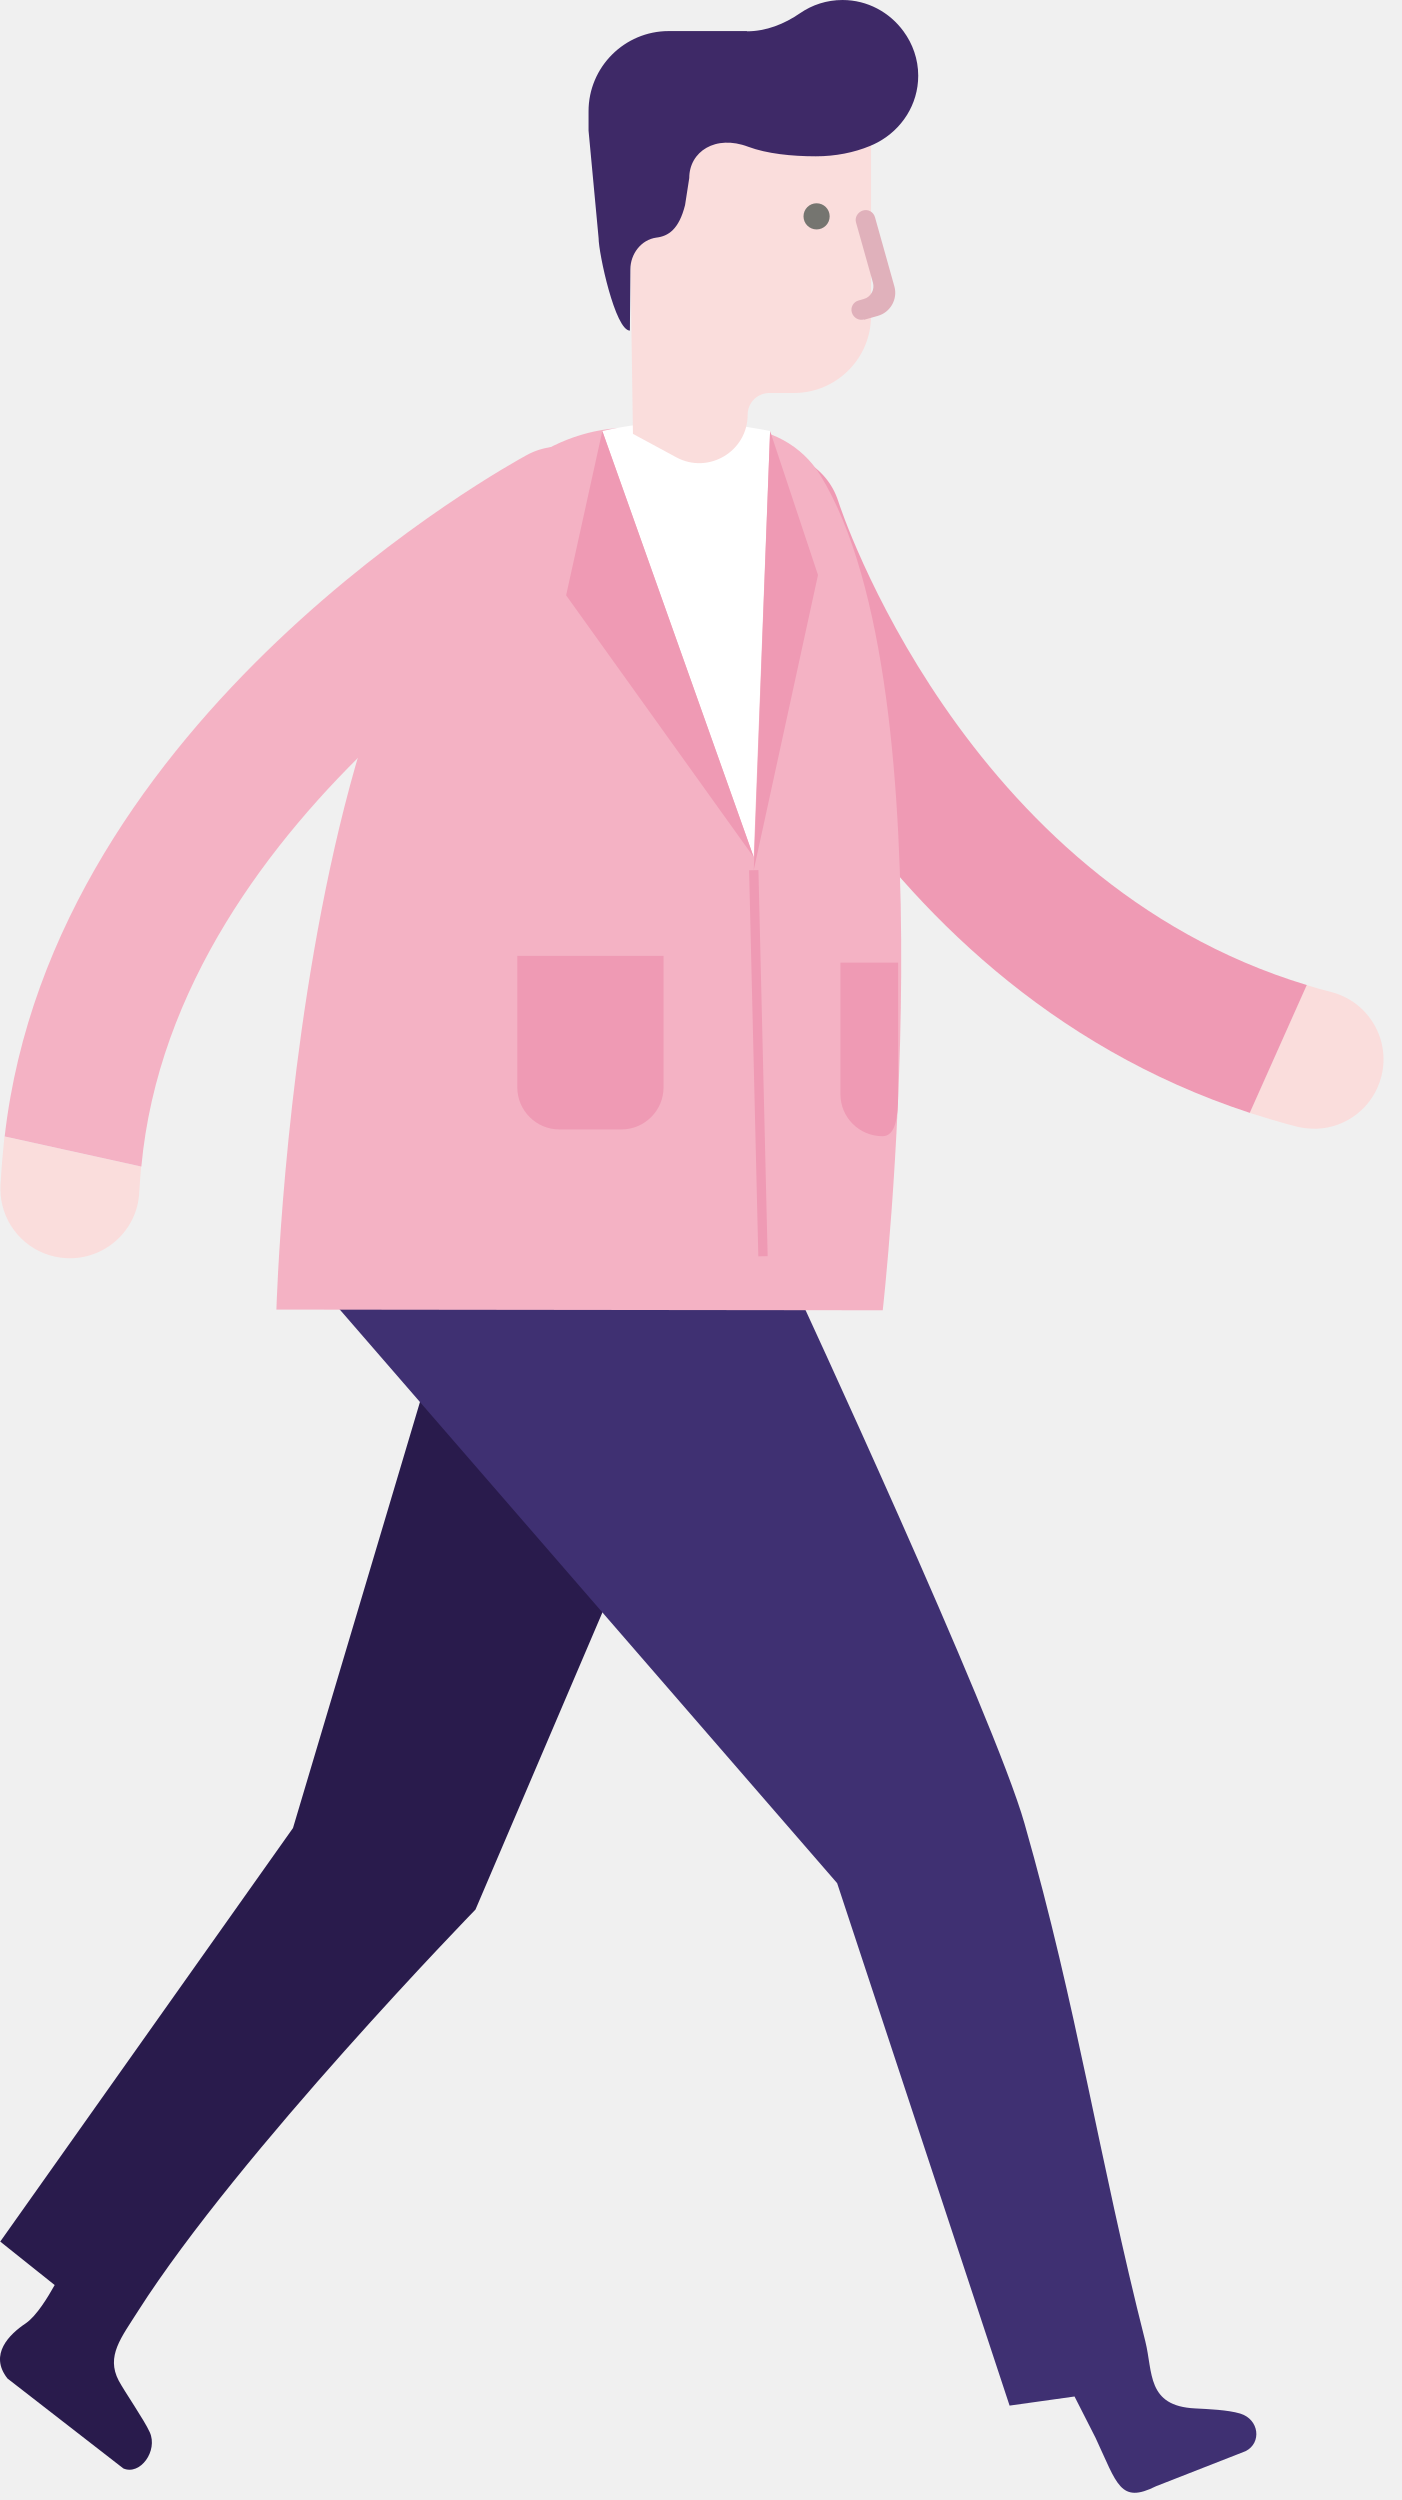
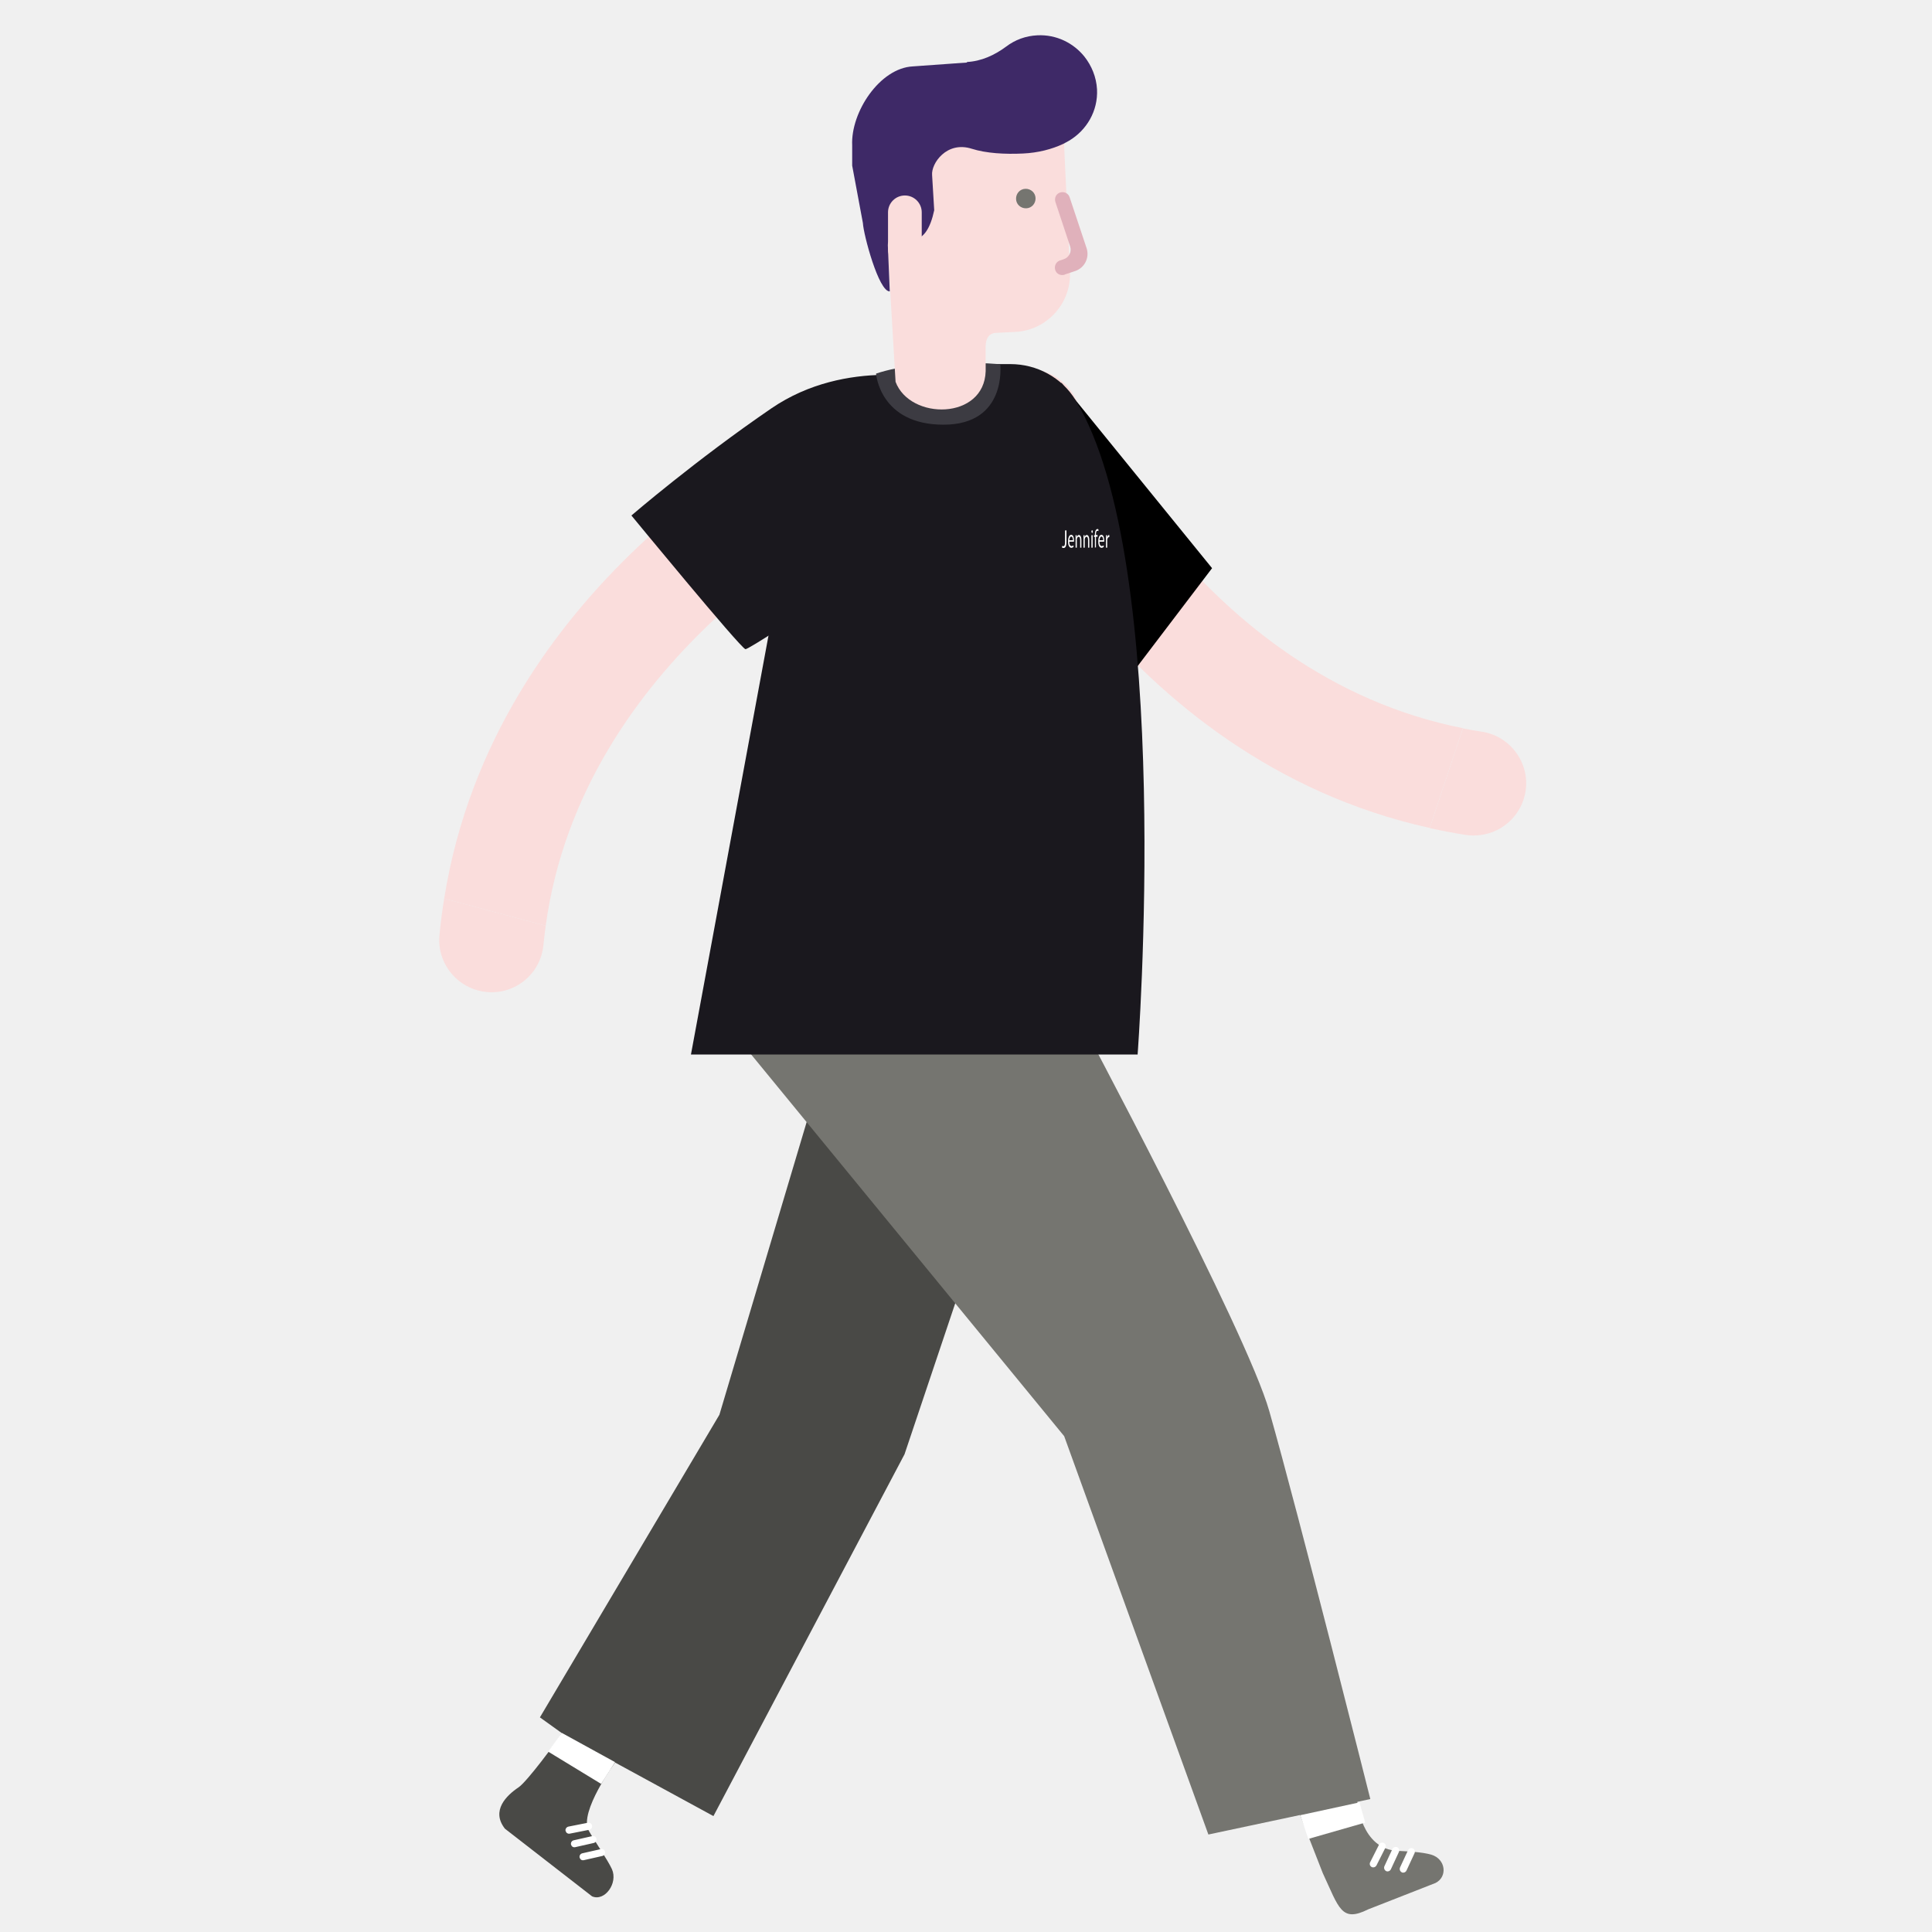
- <svg xmlns="http://www.w3.org/2000/svg" width="60" height="107" viewBox="0 0 60 107" fill="none">
-   <g clip-path="url(#clip0_109_1041)">
-     <path d="M31.1 56.59L19.13 56.13L12.54 78.24L0.01 95.94L2.34 97.8C2.06 98.3 1.57 99.12 1.1 99.44C0.41 99.9 -0.49 100.77 0.32 101.8L5.28 105.65C6 105.96 6.77 104.9 6.41 104.1C6.17 103.57 5.35 102.39 5.08 101.89C4.53 100.84 5.19 100.05 5.91 98.91C10.24 92.12 20.35 81.73 20.35 81.73L31.09 56.59H31.1Z" fill="#291B4C" />
-     <path d="M34.03 55.05L14.37 55.85L35.83 80.6L43.21 102.96L45.99 102.57L46.89 104.34C47.82 106.33 47.94 107.18 49.48 106.41L53.31 104.91C54.01 104.56 53.9 103.55 53.08 103.3C52.54 103.14 51.71 103.11 51.15 103.08C49.07 102.98 49.35 101.53 49.02 100.21C47.02 92.33 46.12 86 43.85 78.05C42.56 73.49 34.01 55.06 34.01 55.06L34.03 55.05Z" fill="#3F3072" />
-     <path d="M56.98 42.46C58.57 42.87 59.53 44.49 59.12 46.08C58.78 47.39 57.63 48.27 56.35 48.31C56.07 48.31 55.79 48.29 55.5 48.22C54.81 48.04 54.14 47.84 53.48 47.63L55.92 42.16C56.27 42.27 56.62 42.37 56.98 42.46Z" fill="#FADDDC" />
-     <path d="M32.15 19.51C33.72 19.02 35.38 19.89 35.88 21.46C35.93 21.63 41.16 37.69 55.93 42.16L53.49 47.63C36.22 41.98 30.45 24.02 30.21 23.23C29.72 21.66 30.6 20 32.16 19.51H32.15Z" fill="#EF9AB4" />
-     <path d="M37.78 56.08L11.83 56.05C11.83 56.05 12.88 18.25 27.06 18.3H31.41C32.91 18.3 34.33 19.06 35.11 20.34C40.78 29.6 37.78 56.09 37.78 56.09V56.08Z" fill="#F4B2C4" />
-     <path d="M5.96 51.03C5.88 52.67 4.48 53.93 2.84 53.85C1.49 53.78 0.4 52.83 0.1 51.58C0.03 51.31 0.01 51.02 0.02 50.73C0.06 50.02 0.12 49.32 0.19 48.64L6.04 49.93C6.01 50.29 5.98 50.66 5.96 51.03Z" fill="#FADDDC" />
-     <path d="M26.57 20.65C27.37 22.09 26.84 23.89 25.41 24.69C25.26 24.77 7.47 34.57 6.05 49.93L0.2 48.64C2.26 30.59 21.81 19.88 22.54 19.48C23.98 18.69 25.78 19.21 26.57 20.65Z" fill="#F4B2C4" />
-     <path d="M25.78 18.45C27.91 17.95 30.28 17.91 32.96 18.45L32.26 36.69L25.78 18.45Z" fill="white" />
-     <path d="M26.89 4.22H37.28V7.71V13.52C37.28 15.34 35.8 16.82 33.98 16.82H32.93C32.42 16.82 32 17.23 32 17.75C32 19.32 30.32 20.32 28.94 19.57L27.09 18.57L26.88 4.23L26.89 4.22Z" fill="#FADDDC" />
-     <path d="M36.97 13.69L37.57 13.52C38.11 13.37 38.43 12.8 38.28 12.26L37.45 9.3C37.39 9.07 37.15 8.94 36.93 9.01C36.71 9.08 36.57 9.31 36.64 9.53L37.36 12.09C37.45 12.4 37.27 12.72 36.96 12.8L36.75 12.86C36.52 12.92 36.39 13.16 36.46 13.38C36.53 13.6 36.76 13.74 36.98 13.67L36.97 13.69Z" fill="#E0B1BB" />
-     <path d="M35.51 9.26C35.51 9.57 35.26 9.82 34.95 9.82C34.64 9.82 34.39 9.57 34.39 9.26C34.39 8.95 34.64 8.7 34.95 8.7C35.26 8.7 35.51 8.95 35.51 9.26Z" fill="#757570" />
-     <path d="M25.78 18.45L32.26 36.69L24.23 25.48L25.78 18.45Z" fill="#EF9AB4" />
-     <path d="M32.96 18.45L32.26 37.24L35.01 24.61L32.96 18.45Z" fill="#EF9AB4" />
-     <path d="M32.461 37.239L32.061 37.248L32.456 53.773L32.856 53.764L32.461 37.239Z" fill="#EF9AB4" />
-     <path d="M26.59 48.34H23.94C22.95 48.34 22.14 47.53 22.14 46.54V40.91H28.4V46.54C28.4 47.53 27.59 48.34 26.6 48.34H26.59Z" fill="#EF9AB4" />
-     <path d="M37.77 48.63C38.33 48.63 38.44 47.82 38.44 46.83V41.2H35.97V46.83C35.97 47.83 36.78 48.63 37.77 48.63Z" fill="#EF9AB4" />
-     <path d="M28.9 9.05C28.9 8.52 28.47 8.09 27.94 8.09C27.41 8.09 26.98 8.52 26.98 9.05V11.14C26.98 11.67 27.41 12.1 27.94 12.1C28.47 12.1 28.9 11.67 28.9 11.14V9.05Z" fill="#FADDDC" />
-     <path d="M31.97 1.34C32.79 1.34 33.57 1.03 34.25 0.56C34.76 0.21 35.38 0 36.06 0C37.13 0 38.08 0.53 38.67 1.34C39.06 1.87 39.3 2.53 39.3 3.24C39.3 4.48 38.59 5.54 37.57 6.09C37.46 6.15 37.35 6.2 37.23 6.25C36.55 6.53 35.76 6.69 34.92 6.69C33.89 6.69 32.82 6.58 32.02 6.28C30.62 5.75 29.5 6.49 29.5 7.62L29.32 8.78C29.06 9.81 28.61 10.11 28.09 10.17C27.44 10.26 26.98 10.87 26.98 11.53L26.96 14.15C26.33 14.15 25.62 10.83 25.62 10.19L25.19 5.59V4.76C25.19 2.87 26.73 1.33 28.62 1.33H31.97V1.34Z" fill="#3E2967" />
+ <svg xmlns="http://www.w3.org/2000/svg" width="110" height="110" viewBox="0 0 110 110" fill="none">
+   <g clip-path="url(#clip0_1203_5086)">
+     <path d="M59.52 58.9L47.55 58.44L40.96 80.55L30.74 97.78L31.98 98.67C31.7 99.17 30 101.44 29.53 101.76C28.84 102.22 27.94 103.09 28.75 104.12L33.71 107.97C34.43 108.28 35.2 107.22 34.84 106.42C34.6 105.89 33.78 104.71 33.51 104.21C32.96 103.16 35.02 100.35 35.02 100.35L40.62 103.4L51.5 82.8L59.52 58.92V58.9Z" fill="#494946" />
+     <path d="M61.37 57.81L41.45 58.43L60.59 81.77L68.8 104.45L74.02 103.34L75.31 106.64C76.24 108.63 76.36 109.48 77.9 108.71L81.73 107.21C82.43 106.86 82.32 105.85 81.5 105.6C80.96 105.44 80.13 105.41 79.57 105.38C77.49 105.28 77.28 102.59 77.28 102.59L78.02 102.43C78.02 102.43 73.97 86.33 72.27 80.35C70.98 75.79 61.36 57.81 61.36 57.81H61.37Z" fill="#757570" />
+     <path d="M84.37 41.66C85.99 41.91 87.11 43.43 86.86 45.05C86.65 46.38 85.59 47.37 84.32 47.54C84.04 47.58 83.76 47.58 83.47 47.54C82.77 47.43 82.08 47.3 81.4 47.15L83.29 41.47C83.65 41.54 84.01 41.61 84.37 41.66Z" fill="#FADDDC" />
+     <path d="M57.4 21.26C58.91 20.62 60.65 21.32 61.3 22.83C61.37 22.99 68.15 38.46 83.29 41.46L81.4 47.14C63.66 43.22 56.15 25.91 55.83 25.15C55.19 23.64 55.9 21.9 57.41 21.26H57.4Z" fill="#FADDDC" />
+     <path d="M60.43 21.79L69.01 32.35L62.92 40.36L58.42 28.52L60.43 21.79Z" fill="black" />
+     <path d="M64.76 60.04H39.34L43.79 36C45.38 23.31 49.65 20.73 53.18 20.73H57.53C59.03 20.73 60.45 21.49 61.23 22.77C66.9 32.03 64.77 60.05 64.77 60.05L64.76 60.04Z" fill="#1A181E" />
+     <path d="M30.94 53.8C30.79 55.44 29.34 56.64 27.7 56.48C26.36 56.35 25.31 55.35 25.06 54.09C25.01 53.82 24.99 53.53 25.02 53.24C25.09 52.53 25.18 51.84 25.29 51.16L31.07 52.71C31.02 53.07 30.98 53.43 30.94 53.8Z" fill="#FADDDC" />
+     <path d="M49.7 25.67C50.43 27.14 49.83 28.92 48.36 29.66C48.2 29.74 33.16 37.42 31.07 52.71L25.29 51.16C28.15 33.22 44.98 24.7 45.73 24.33C47.2 23.6 48.98 24.2 49.71 25.67H49.7Z" fill="#FADDDC" />
+     <path d="M53.35 21.64C53.35 21.64 48.22 20.31 43.92 23.25C39.62 26.19 35.95 29.35 35.95 29.35C35.95 29.35 42.15 36.89 42.44 36.96C42.73 37.03 54.98 28.73 54.98 28.73C54.98 28.73 55.7 23.24 53.35 21.64Z" fill="#1A181E" />
+     <path d="M49.88 21.27C49.88 21.27 50.08 24.18 53.72 24.18C57.36 24.18 56.95 20.74 56.95 20.74C56.95 20.74 52.73 20.33 49.88 21.27Z" fill="#3C3B42" />
+     <path d="M50.11 6.65L60.49 6.16L60.65 9.65L60.92 15.45C61.01 17.27 59.6 18.82 57.78 18.9L56.73 18.95C56.22 18.97 56.09 19.39 56.12 19.9V21.13C56.04 23.92 51.82 23.94 50.99 21.74L50.1 6.66L50.11 6.65Z" fill="#FADDDC" />
+     <path d="M60.62 15.63L61.22 15.43C61.75 15.25 62.04 14.68 61.87 14.14L60.9 11.23C60.83 11.01 60.59 10.89 60.36 10.96C60.13 11.03 60.02 11.27 60.09 11.5L60.93 14.03C61.03 14.33 60.87 14.66 60.56 14.76L60.35 14.83C60.13 14.9 60.01 15.14 60.08 15.37C60.15 15.6 60.39 15.71 60.62 15.64V15.63Z" fill="#E0B1BB" />
+     <path d="M58.96 11.28C58.97 11.59 58.74 11.85 58.43 11.86C58.12 11.87 57.86 11.64 57.85 11.33C57.84 11.02 58.07 10.76 58.38 10.75C58.69 10.74 58.95 10.97 58.96 11.28Z" fill="#757570" />
+     <path d="M52.355 11.374C52.33 10.844 51.88 10.435 51.35 10.46C50.821 10.486 50.412 10.935 50.437 11.465L50.536 13.552C50.561 14.082 51.011 14.491 51.54 14.466C52.07 14.441 52.479 13.991 52.454 13.462L52.355 11.374Z" fill="#FADDDC" />
+     <path d="M55.05 3.53C55.87 3.49 56.63 3.14 57.29 2.65C57.79 2.27 58.4 2.04 59.07 2.01C60.14 1.96 61.11 2.44 61.74 3.22C62.15 3.74 62.42 4.38 62.46 5.09C62.52 6.33 61.86 7.42 60.87 8.01C60.76 8.07 60.66 8.13 60.54 8.19C59.88 8.5 59.1 8.7 58.25 8.74C57.22 8.79 56.15 8.73 55.33 8.47C53.9 8.01 53.01 9.31 53.07 9.97L53.19 11.97C52.97 13.01 52.59 13.55 52.08 13.64C51.43 13.76 50.52 13.31 50.55 13.97L50.66 16.59C50.03 16.62 49.16 13.34 49.13 12.7L48.52 9.43V8.28C48.43 6.39 50.09 3.87 51.98 3.78L55.06 3.56L55.05 3.53Z" fill="#3E2967" />
+     <path d="M60.65 30.2H60.72V30.86C60.72 31.12 60.65 31.2 60.55 31.2C60.52 31.2 60.49 31.19 60.47 31.18V31.08C60.47 31.08 60.52 31.1 60.54 31.1C60.6 31.1 60.64 31.05 60.64 30.86V30.21L60.65 30.2Z" fill="white" />
+     <path d="M60.88 30.85C60.88 31.02 60.94 31.09 61.01 31.09C61.06 31.09 61.09 31.07 61.12 31.05V31.14C61.12 31.14 61.06 31.19 61 31.19C60.88 31.19 60.81 31.05 60.81 30.83C60.81 30.61 60.88 30.45 60.99 30.45C61.12 30.45 61.15 30.65 61.15 30.78C61.15 30.81 61.15 30.83 61.15 30.84H60.88V30.85ZM61.09 30.76C61.09 30.68 61.07 30.55 60.99 30.55C60.92 30.55 60.89 30.67 60.88 30.76H61.09Z" fill="white" />
+     <path d="M61.24 30.66C61.24 30.59 61.24 30.53 61.24 30.47H61.3V30.59C61.32 30.52 61.36 30.46 61.43 30.46C61.48 30.46 61.57 30.52 61.57 30.76V31.18H61.5V30.77C61.5 30.66 61.48 30.56 61.41 30.56C61.36 30.56 61.33 30.62 61.31 30.69C61.31 30.71 61.31 30.73 61.31 30.75V31.18H61.24V30.67V30.66Z" fill="white" />
+     <path d="M61.69 30.66C61.69 30.59 61.69 30.53 61.69 30.47H61.75V30.59C61.77 30.52 61.81 30.46 61.88 30.46C61.93 30.46 62.02 30.52 62.02 30.76V31.18H61.95V30.77C61.95 30.66 61.93 30.56 61.86 30.56C61.81 30.56 61.78 30.62 61.76 30.69C61.76 30.71 61.76 30.73 61.76 30.75V31.18H61.69V30.67V30.66Z" fill="white" />
+     <path d="M62.18 30.35C62.18 30.35 62.14 30.31 62.14 30.27C62.14 30.22 62.16 30.19 62.18 30.19C62.2 30.19 62.22 30.22 62.22 30.27C62.22 30.31 62.2 30.35 62.18 30.35ZM62.14 31.18V30.47H62.21V31.18H62.14Z" fill="white" />
+     <path d="M62.34 31.18V30.57H62.29V30.47H62.34V30.44C62.34 30.34 62.35 30.25 62.39 30.19C62.42 30.14 62.45 30.12 62.48 30.12C62.51 30.12 62.53 30.13 62.54 30.14V30.24C62.54 30.24 62.51 30.22 62.48 30.22C62.42 30.22 62.4 30.32 62.4 30.42V30.46H62.49V30.56H62.4V31.17H62.33L62.34 31.18Z" fill="white" />
+     <path d="M62.6 30.85C62.6 31.02 62.66 31.09 62.73 31.09C62.78 31.09 62.81 31.07 62.84 31.05V31.14C62.84 31.14 62.78 31.19 62.72 31.19C62.6 31.19 62.53 31.05 62.53 30.83C62.53 30.61 62.6 30.45 62.71 30.45C62.84 30.45 62.87 30.65 62.87 30.78C62.87 30.81 62.87 30.83 62.87 30.84H62.6V30.85ZM62.81 30.76C62.81 30.68 62.79 30.55 62.71 30.55C62.64 30.55 62.61 30.67 62.6 30.76H62.81Z" fill="white" />
+     <path d="M62.97 30.69C62.97 30.61 62.97 30.54 62.97 30.47H63.03V30.61C63.05 30.52 63.09 30.46 63.14 30.46C63.14 30.46 63.15 30.46 63.16 30.46V30.58C63.16 30.58 63.15 30.58 63.14 30.58C63.09 30.58 63.05 30.65 63.04 30.74C63.04 30.76 63.04 30.78 63.04 30.8V31.18H62.97V30.69Z" fill="white" />
+     <path d="M52.48 12.09C52.48 11.56 52.05 11.13 51.52 11.13C50.99 11.13 50.56 11.56 50.56 12.09V14.18C50.56 14.71 50.99 15.14 51.52 15.14C52.05 15.14 52.48 14.71 52.48 14.18V12.09Z" fill="#FADDDC" />
+     <path d="M31.98 98.66L35.02 100.33L34.23 101.57L31.21 99.73L31.98 98.66Z" fill="white" />
+     <path d="M74.03 103.35L77.4 102.62L77.73 103.77L74.49 104.7L74.03 103.35Z" fill="white" />
+     <path d="M78.19 106.32C78.19 106.32 78.13 106.32 78.1 106.3C78 106.25 77.96 106.13 78.01 106.03L78.52 105.02C78.57 104.92 78.69 104.88 78.79 104.93C78.89 104.98 78.93 105.1 78.88 105.2L78.37 106.21C78.33 106.28 78.26 106.32 78.19 106.32Z" fill="white" />
+     <path d="M79 106.55C79 106.55 78.94 106.55 78.92 106.53C78.82 106.48 78.78 106.36 78.82 106.26L79.28 105.27C79.33 105.17 79.45 105.13 79.55 105.17C79.65 105.22 79.69 105.34 79.65 105.44L79.19 106.43C79.16 106.5 79.08 106.55 79.01 106.55H79Z" fill="white" />
+     <path d="M79.89 106.62C79.89 106.62 79.83 106.62 79.81 106.6C79.71 106.55 79.67 106.43 79.71 106.33L80.17 105.34C80.22 105.24 80.34 105.2 80.44 105.24C80.54 105.29 80.58 105.41 80.54 105.51L80.08 106.5C80.05 106.57 79.97 106.62 79.9 106.62H79.89Z" fill="white" />
+     <path d="M32.24 104.32C32.24 104.32 32.21 104.27 32.2 104.24C32.18 104.13 32.25 104.03 32.36 104L33.47 103.78C33.58 103.76 33.68 103.83 33.71 103.94C33.73 104.05 33.66 104.15 33.55 104.18L32.44 104.4C32.36 104.42 32.29 104.38 32.24 104.33V104.32Z" fill="white" />
+     <path d="M32.55 105.1C32.55 105.1 32.52 105.05 32.51 105.02C32.49 104.91 32.55 104.81 32.66 104.78L33.72 104.54C33.83 104.51 33.94 104.58 33.96 104.69C33.98 104.8 33.92 104.9 33.81 104.93L32.75 105.17C32.67 105.19 32.59 105.16 32.55 105.1Z" fill="white" />
+     <path d="M33.04 105.84C33.04 105.84 33.01 105.79 33 105.76C32.98 105.65 33.04 105.55 33.15 105.52L34.21 105.28C34.32 105.25 34.42 105.32 34.45 105.43C34.47 105.54 34.41 105.64 34.3 105.67L33.24 105.91C33.16 105.93 33.08 105.9 33.04 105.84Z" fill="white" />
  </g>
  <defs>
-     <clipPath id="clip0_109_1041">
-       <rect width="59.21" height="106.68" fill="white" />
+     <clipPath id="clip0_1203_5086">
+       <rect width="61.89" height="106.99" fill="white" transform="translate(25 2)" />
    </clipPath>
  </defs>
</svg>
